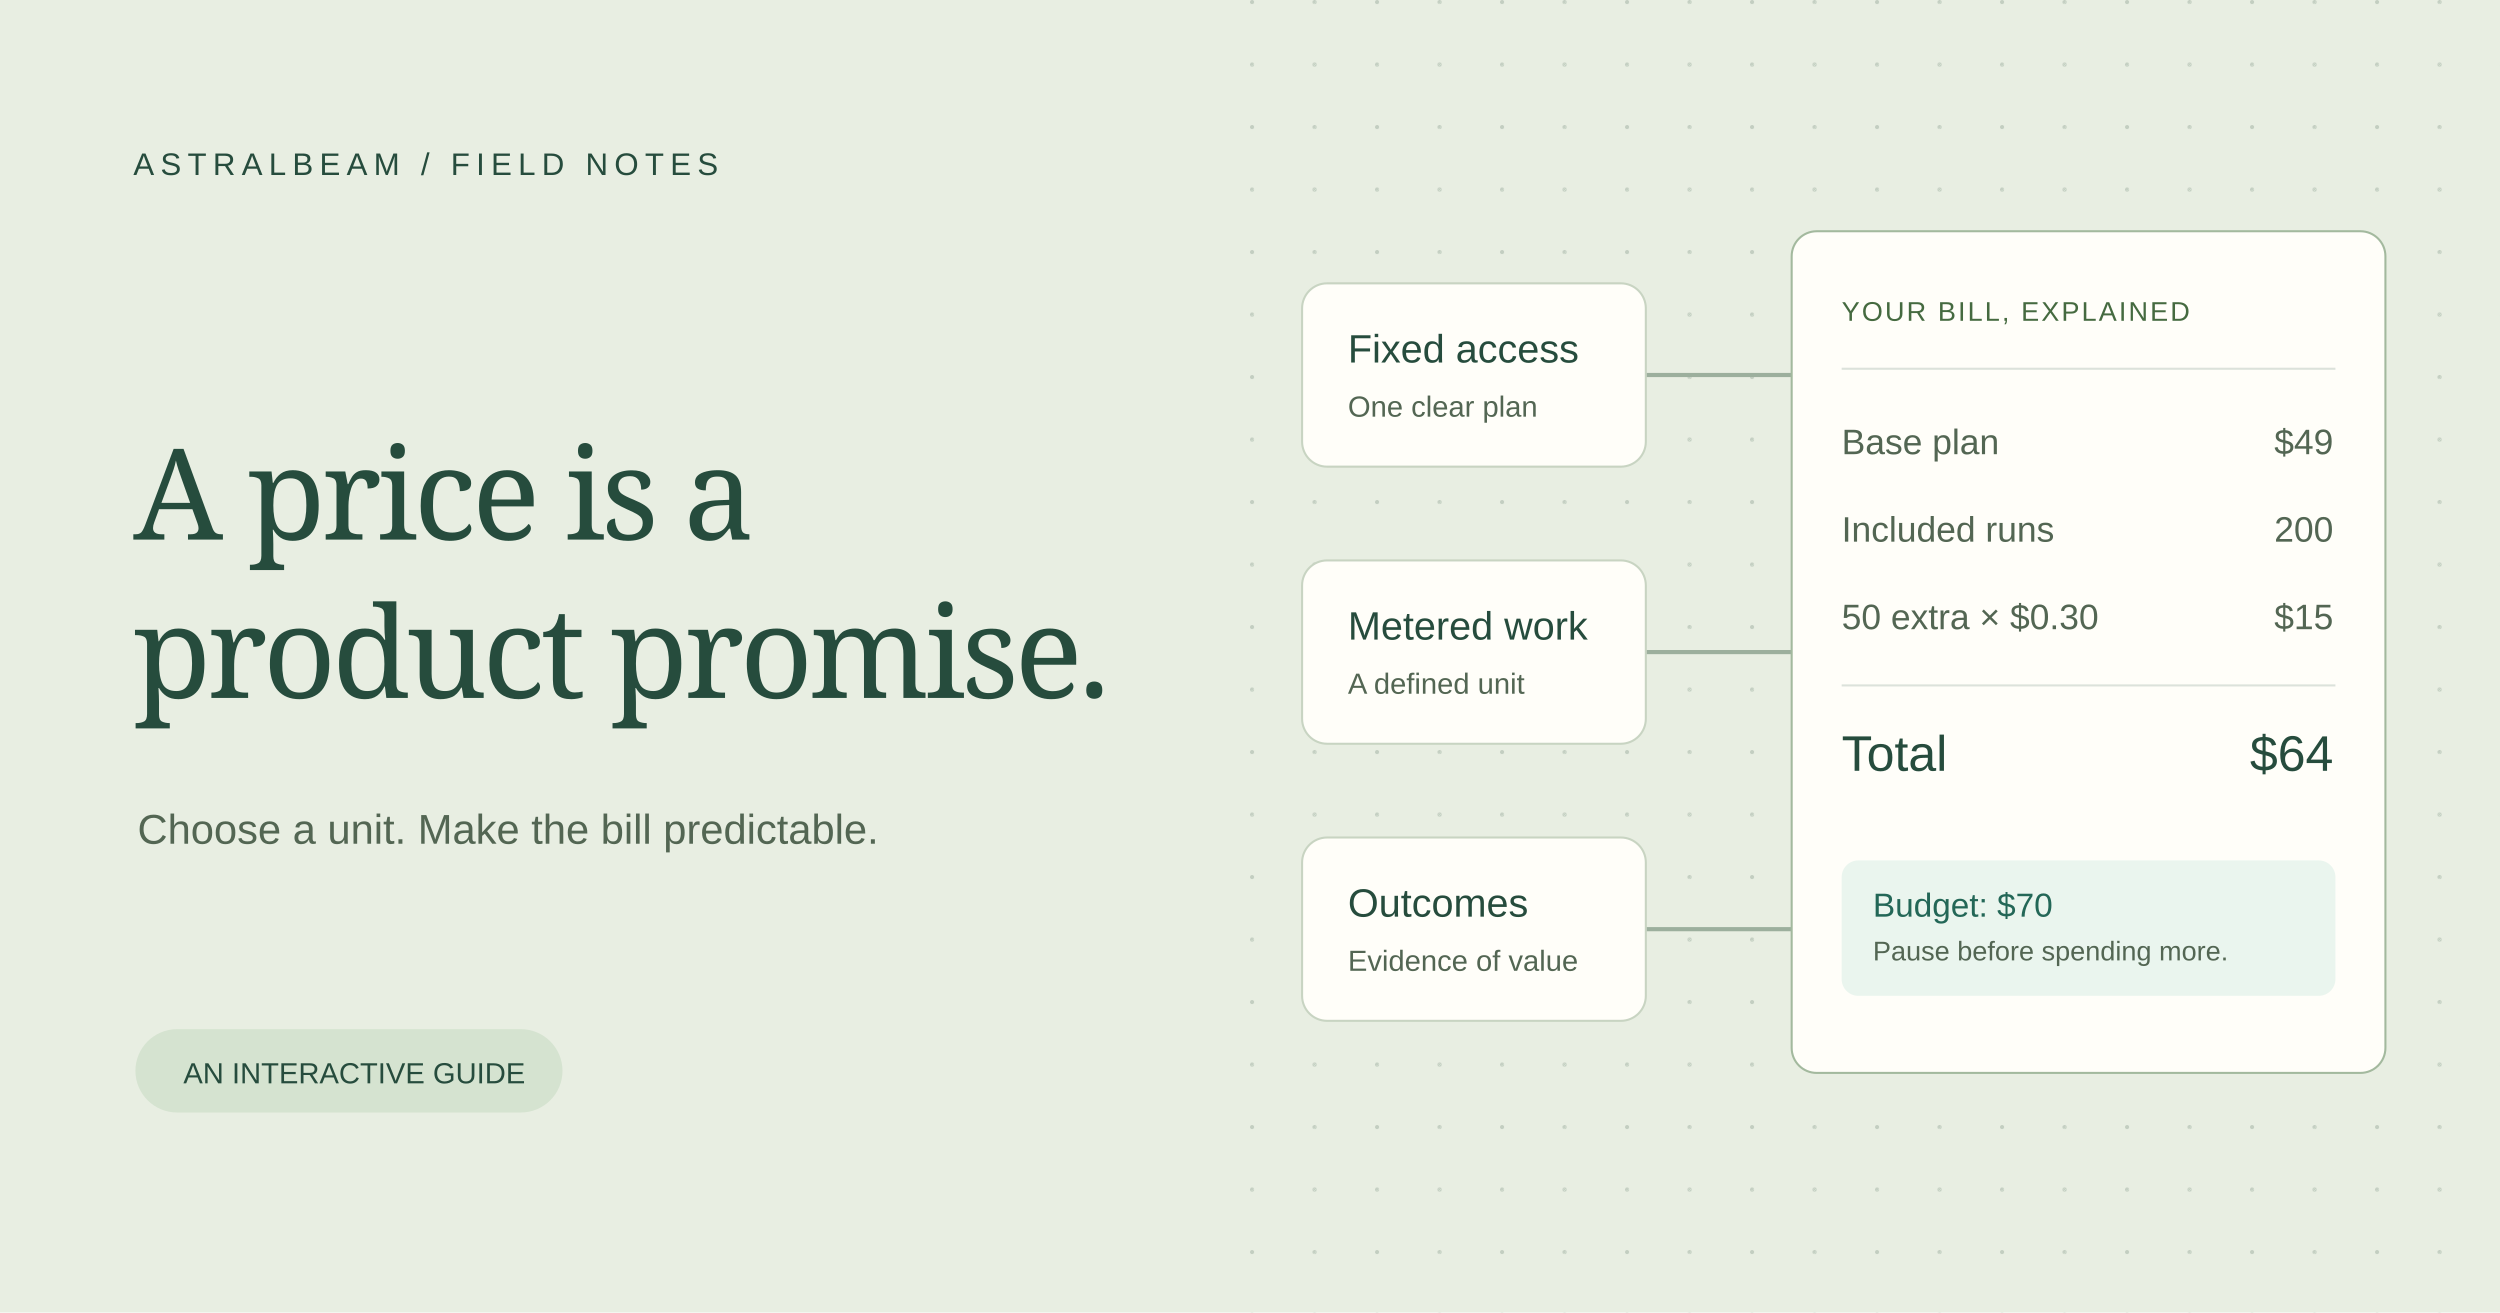
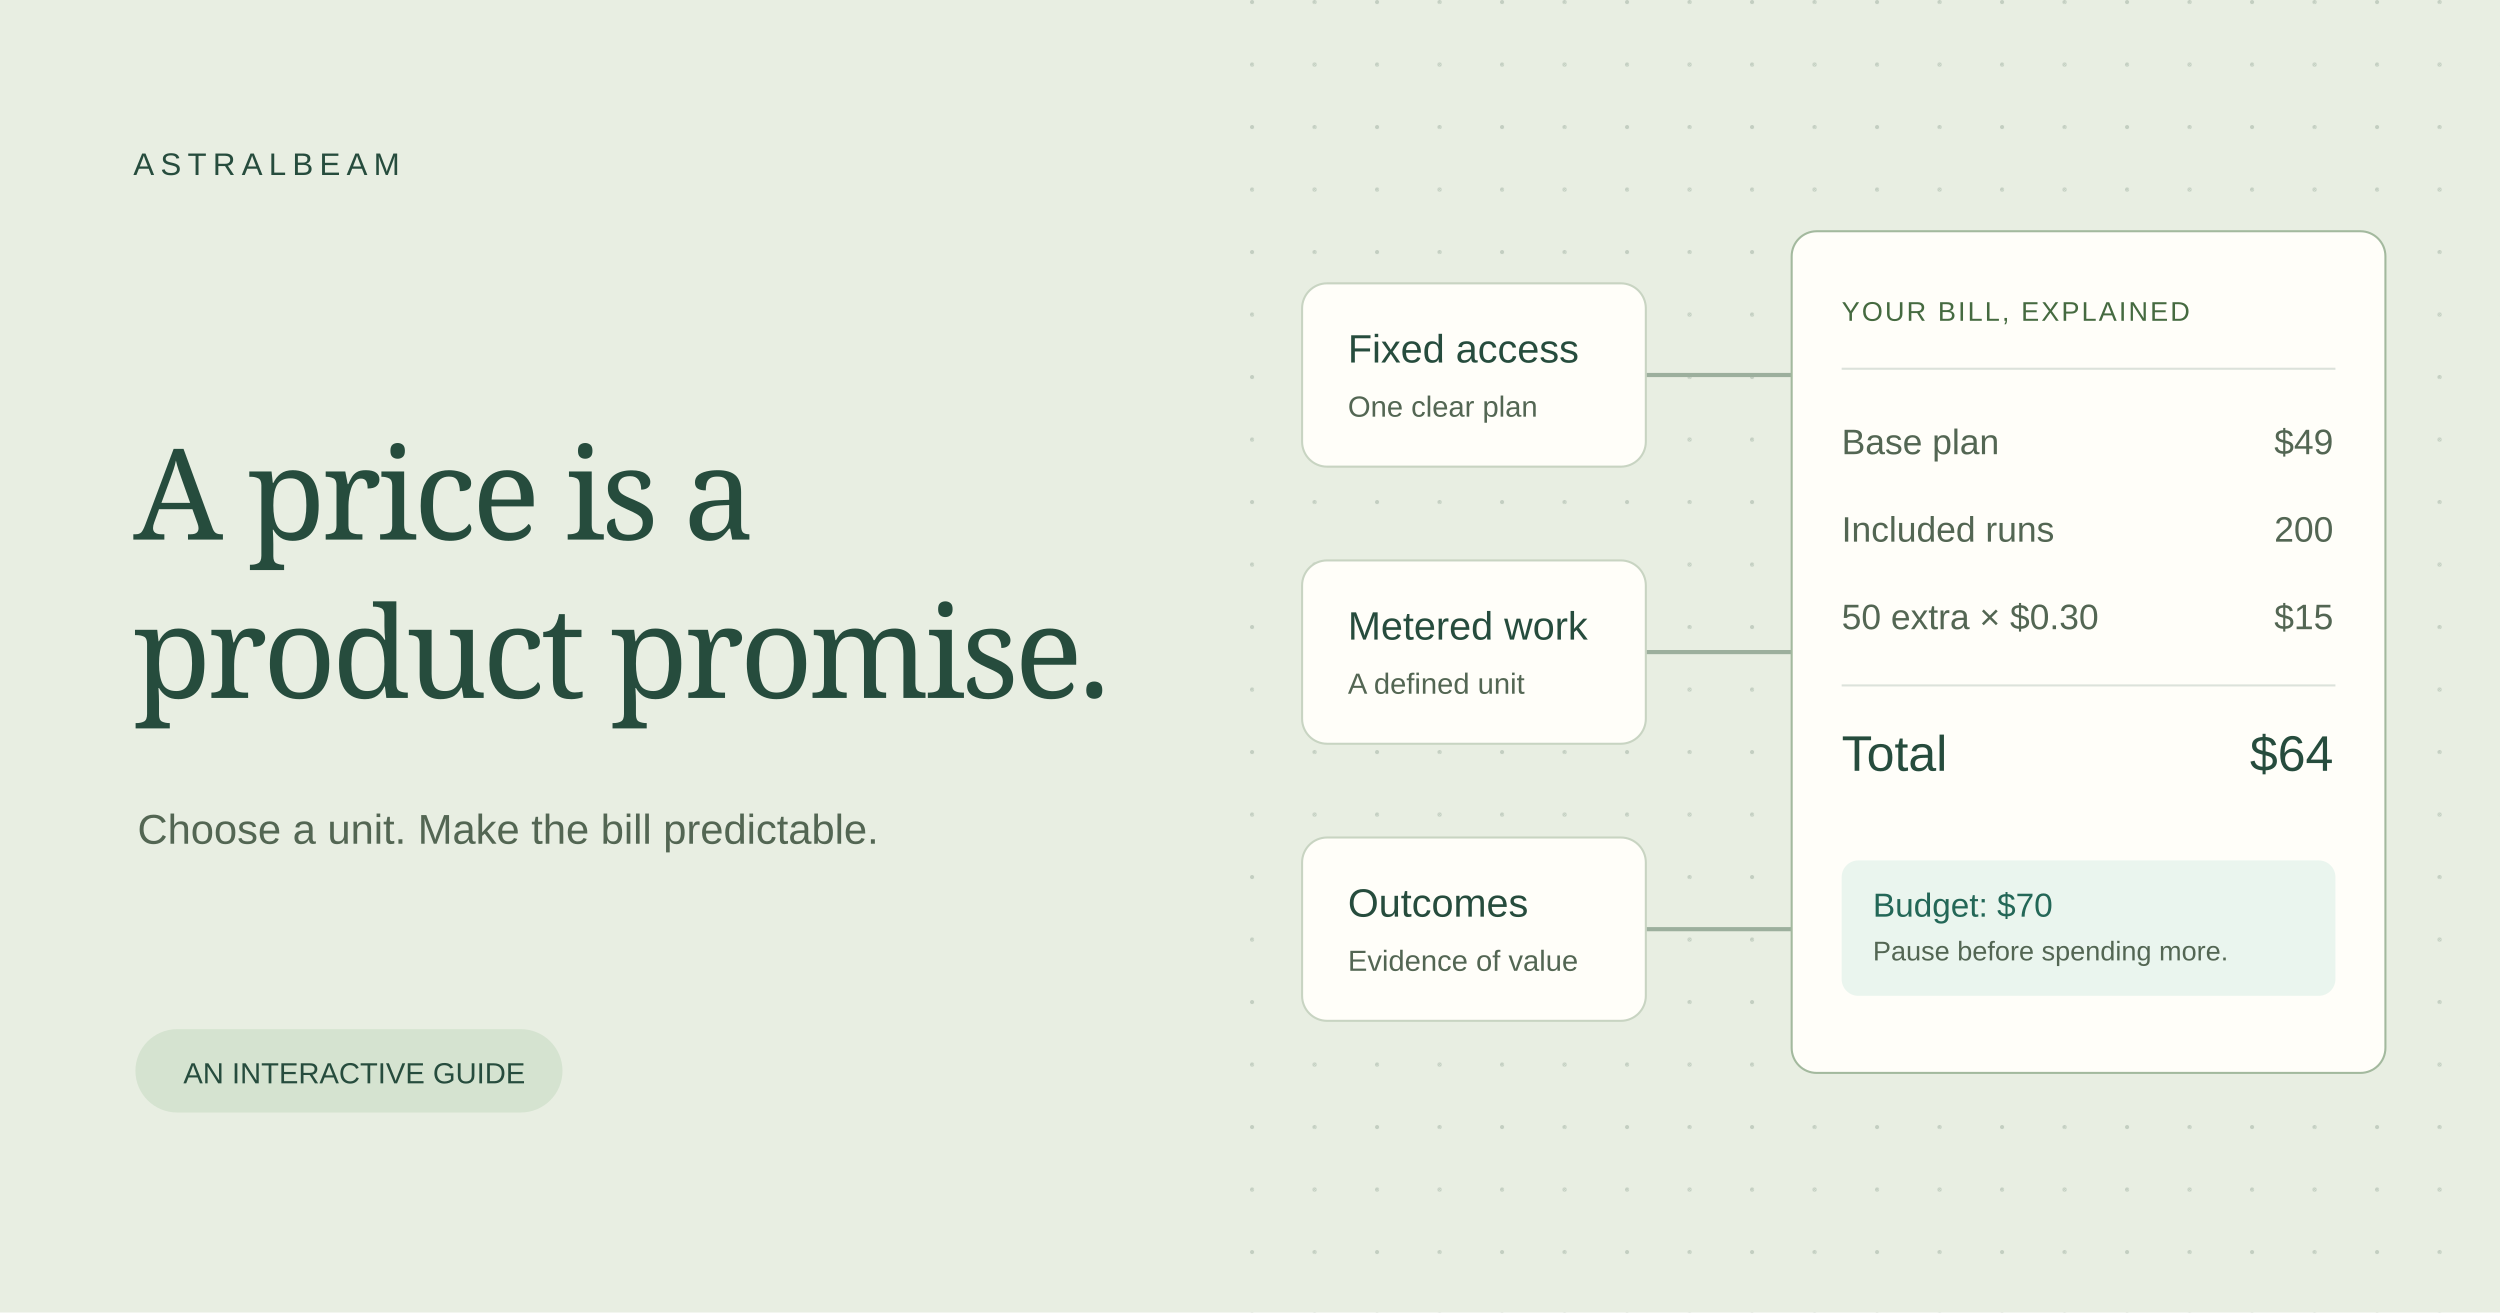
<svg xmlns="http://www.w3.org/2000/svg" width="1200" height="630" viewBox="0 0 1200 630" role="img" aria-labelledby="title desc">
  <defs>
    <pattern id="grid" width="30" height="30" patternUnits="userSpaceOnUse">
      <circle cx="1" cy="1" r="1" fill="#c3cec1" />
    </pattern>
  </defs>
  <path fill="#e8eee2" d="M0 0h1200v630H0z" />
  <path fill="url(#grid)" d="M590 0h610v630H590z" />
  <g fill="#264c3d">
-     <text x="64" y="84" font-family="Arial,sans-serif" font-size="15" letter-spacing="3">ASTRALBEAM / FIELD NOTES</text>
+     <text x="64" y="84" font-family="Arial,sans-serif" font-size="15" letter-spacing="3">ASTRALBEAM</text>
    <text x="64" y="259" font-family="Georgia,serif" font-size="61" letter-spacing="-2">A price is a</text>
    <text x="64" y="335" font-family="Georgia,serif" font-size="61" letter-spacing="-2">product promise.</text>
    <text x="66" y="405" font-family="Arial,sans-serif" font-size="20" fill="#536653">Choose a unit. Make the bill predictable.</text>
  </g>
  <rect x="65" y="494" width="205" height="40" rx="20" fill="#d5e3d0" />
  <text x="88" y="520" fill="#264c3d" font-family="Arial,sans-serif" font-size="14">AN INTERACTIVE GUIDE</text>
  <g stroke="#9caf9d" stroke-width="2" fill="none">
    <path d="M790 180h70m-70 133h70m-70 133h70" />
  </g>
  <g font-family="Arial,sans-serif">
    <g fill="#fffef9" stroke="#c8d4c2">
      <rect x="625" y="136" width="165" height="88" rx="12" />
      <rect x="625" y="269" width="165" height="88" rx="12" />
      <rect x="625" y="402" width="165" height="88" rx="12" />
    </g>
    <g fill="#264c3d" font-size="19">
      <text x="647" y="174">Fixed access</text>
      <text x="647" y="307">Metered work</text>
      <text x="647" y="440">Outcomes</text>
    </g>
    <g fill="#536653" font-size="14">
      <text x="647" y="200">One clear plan</text>
      <text x="647" y="333">A defined unit</text>
      <text x="647" y="466">Evidence of value</text>
    </g>
    <rect x="860" y="111" width="285" height="404" rx="12" fill="#fffef9" stroke="#a3b99e" />
    <text x="884" y="154" fill="#456a40" font-size="13" letter-spacing="1">YOUR BILL, EXPLAINED</text>
    <path d="M884 177h237" stroke="#dce2db" />
    <g fill="#536653" font-size="17">
      <text x="884" y="218">Base plan</text>
      <text x="1120" y="218" text-anchor="end">$49</text>
      <text x="884" y="260">Included runs</text>
      <text x="1120" y="260" text-anchor="end">200</text>
      <text x="884" y="302">50 extra × $0.30</text>
      <text x="1120" y="302" text-anchor="end">$15</text>
    </g>
    <path d="M884 329h237" stroke="#dce2db" />
    <g fill="#264c3d" font-size="24">
      <text x="884" y="370">Total</text>
      <text x="1120" y="370" text-anchor="end">$64</text>
    </g>
    <rect x="884" y="413" width="237" height="65" rx="8" fill="#eaf5ee" />
    <text x="899" y="440" fill="#236757" font-size="16">Budget: $70</text>
    <text x="899" y="461" fill="#536653" font-size="13">Pause before spending more.</text>
  </g>
</svg>
